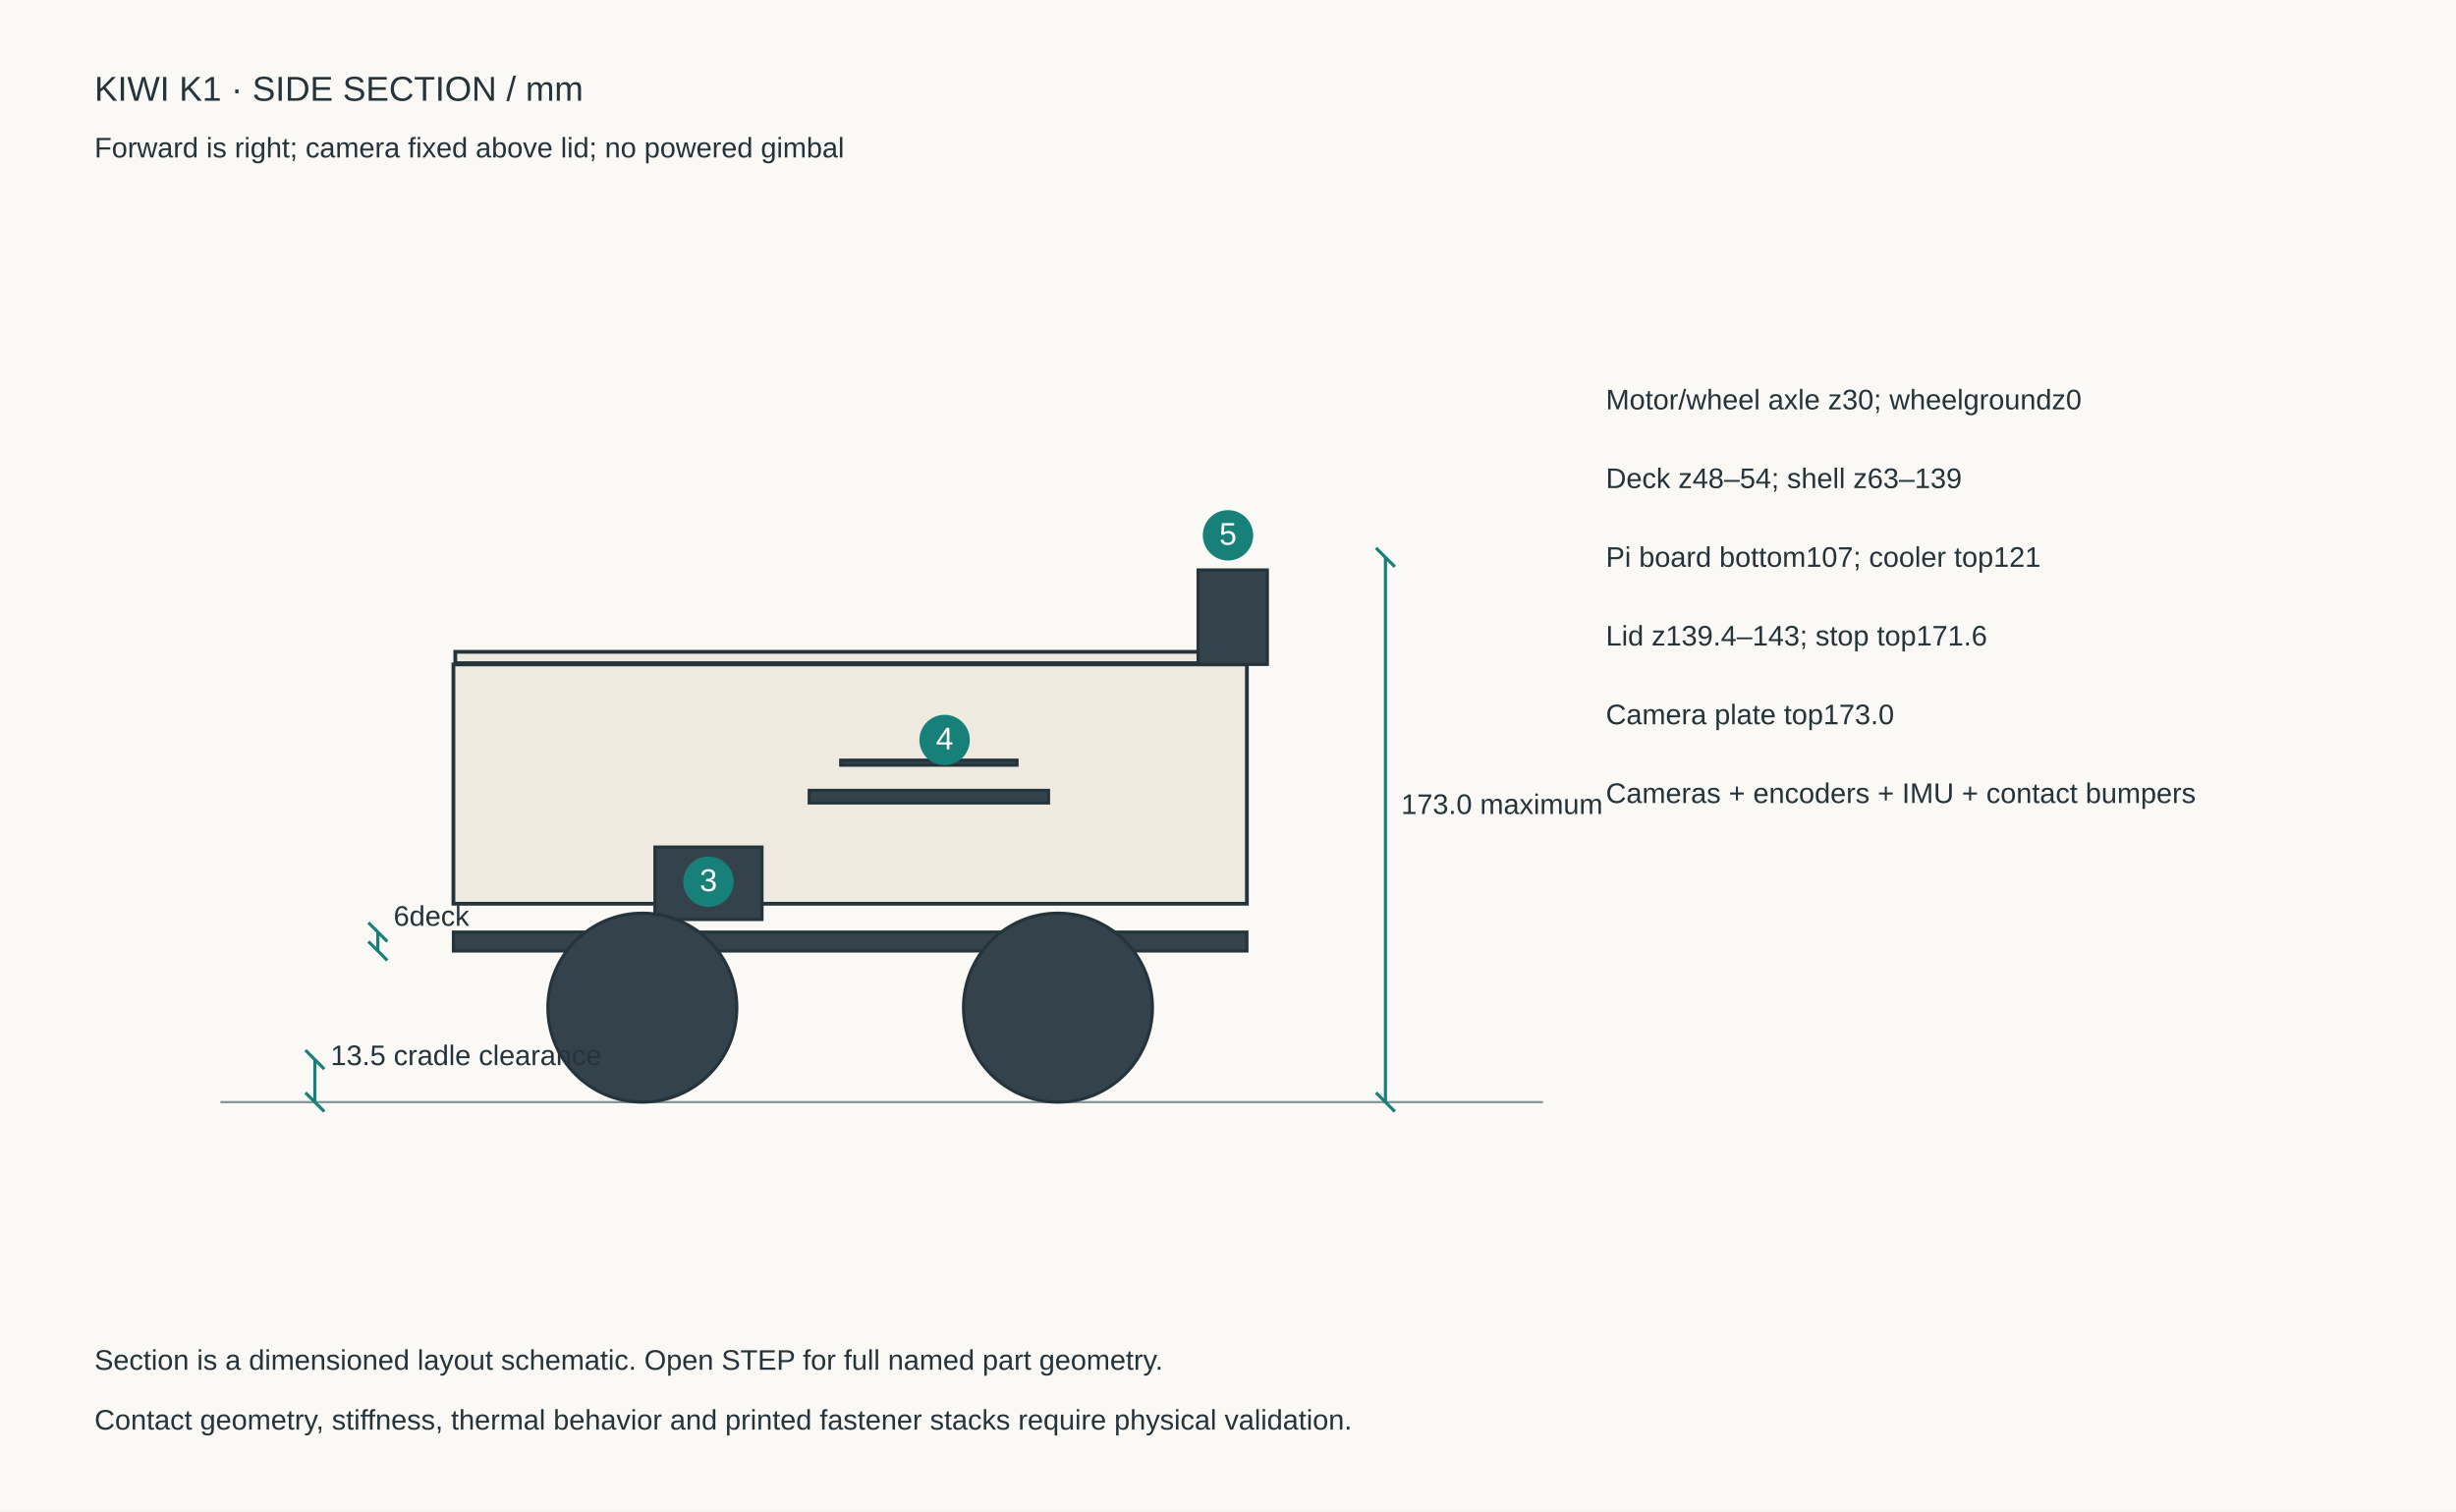
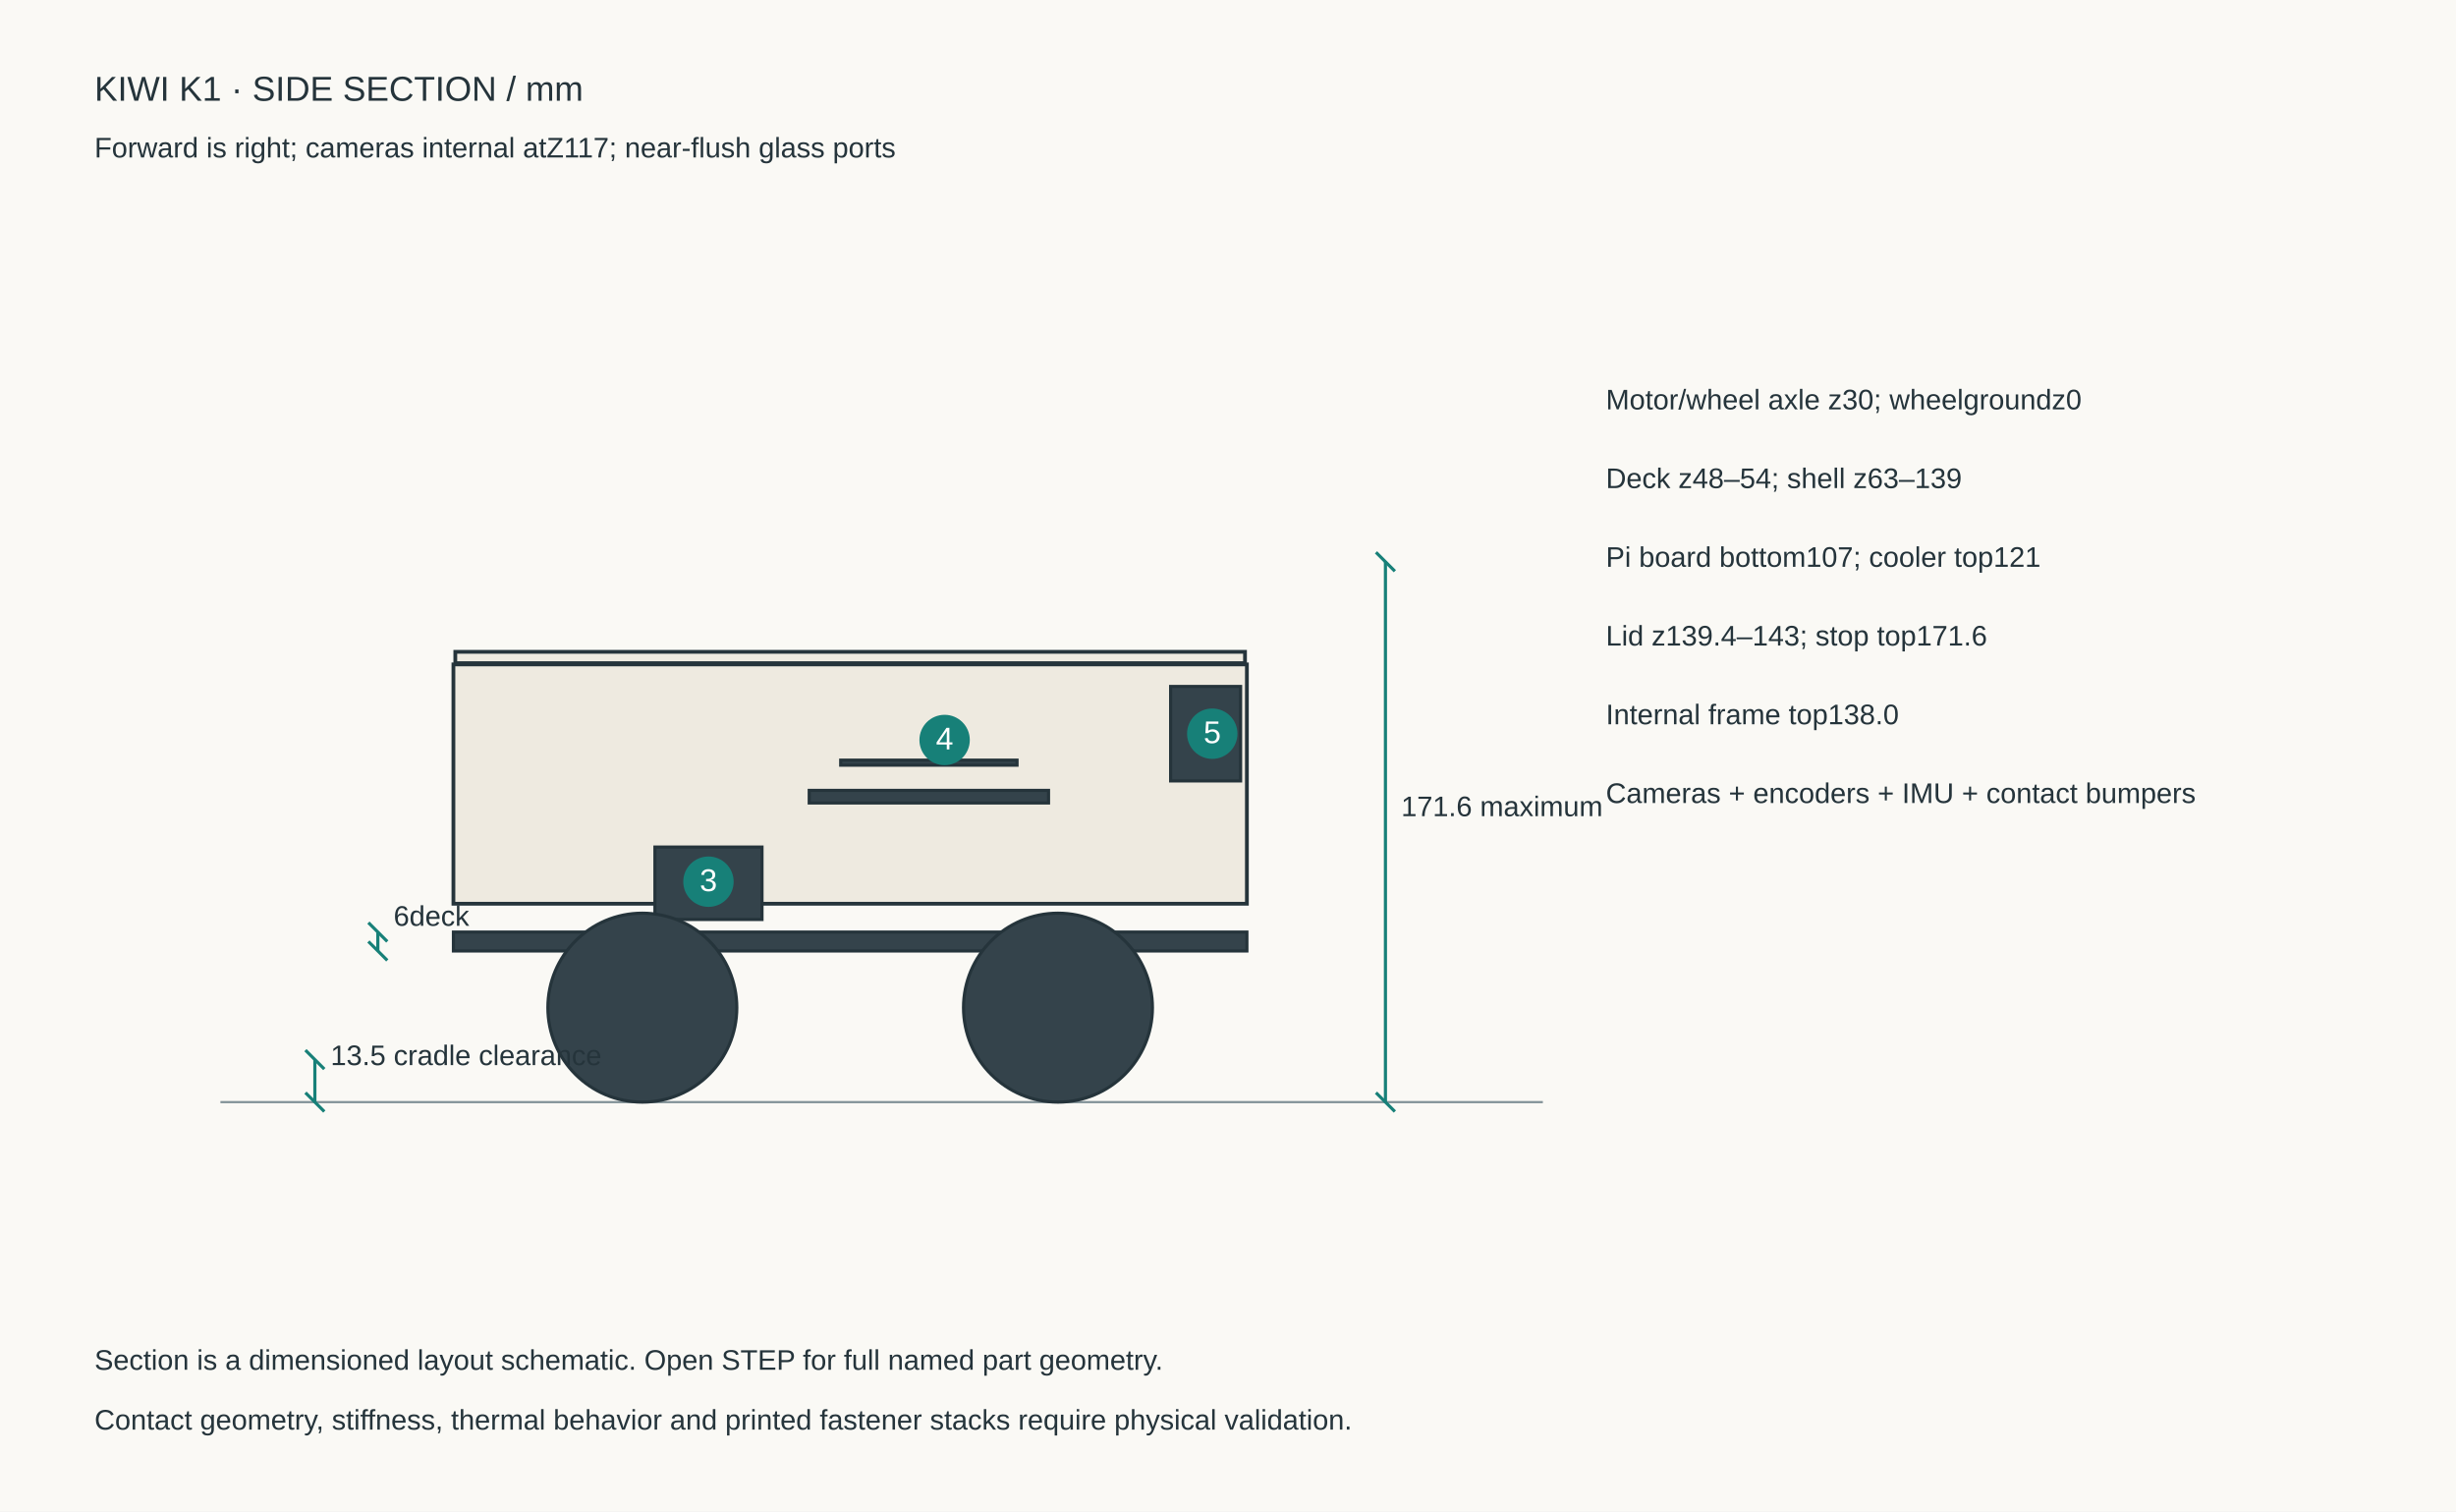
<svg xmlns="http://www.w3.org/2000/svg" viewBox="0 0 780 480">
  <style>text{font-family:Arial,sans-serif;fill:#25343b} .line{fill:none;stroke:#25343b;stroke-width:1.4}.thin{fill:none;stroke:#829298;stroke-width:.7}.dim{fill:none;stroke:#178078;stroke-width:1}.label{font-size:11px}.small{font-size:9px}.num{fill:#178078;stroke:none} .white{fill:#eeeae0;stroke:#25343b;stroke-width:1.2}.dark{fill:#34434b;stroke:#25343b;stroke-width:1}</style>
  <rect width="780" height="480" fill="#faf9f5" />
  <text x="30" y="32" class="label">KIWI K1 · SIDE SECTION / mm</text>
-   <text x="30" y="50" class="small">Forward is right; camera fixed above lid; no powered gimbal</text>
+   <text x="30" y="50" class="small">Forward is right; cameras internal atZ117; near-flush glass ports</text>
  <path d="M70,350L490,350" class="thin" />
  <rect x="144" y="211" width="252" height="76" class="white" />
  <rect x="144" y="296" width="252" height="6" class="dark" />
  <rect x="144.6" y="207.0" width="250.8" height="3.6" class="white" />
  <rect x="208" y="269" width="34" height="23" class="dark" />
  <rect x="257" y="251" width="76" height="4" class="dark" />
  <rect x="267" y="241.4" width="56" height="1.6" class="dark" />
-   <rect x="380.5" y="181.0" width="22" height="30.0" class="dark" />
+   <rect x="371.78" y="218.0" width="22.22" height="30.0" class="dark" />
  <circle cx="204" cy="320" r="30" class="dark" />
  <circle cx="336" cy="320" r="30" class="dark" />
-   <path d="M440,350L440,177.0" class="dim" />
+   <path d="M440,350L440,178.4" class="dim" />
  <path d="M437,347L443,353" class="dim" />
-   <path d="M437,174.0L443,180.0" class="dim" />
-   <text x="445.0" y="258.5" class="small">173.0 maximum</text>
+   <path d="M437,175.4L443,181.4" class="dim" />
+   <text x="445.0" y="259.2" class="small">171.6 maximum</text>
  <path d="M120,302L120,296" class="dim" />
  <path d="M117,299L123,305" class="dim" />
  <path d="M117,293L123,299" class="dim" />
  <text x="125.0" y="294.0" class="small">6deck</text>
  <path d="M100,350L100,336.5" class="dim" />
  <path d="M97,347L103,353" class="dim" />
  <path d="M97,333.5L103,339.5" class="dim" />
  <text x="105.0" y="338.25" class="small">13.5 cradle clearance</text>
  <circle cx="225" cy="280" r="8" class="num" />
  <text x="225" y="283" text-anchor="middle" fill="white" style="fill:white;font-size:10px">3</text>
  <circle cx="300" cy="235" r="8" class="num" />
  <text x="300" y="238" text-anchor="middle" fill="white" style="fill:white;font-size:10px">4</text>
-   <circle cx="390" cy="170" r="8" class="num" />
-   <text x="390" y="173" text-anchor="middle" fill="white" style="fill:white;font-size:10px">5</text>
+   <circle cx="385" cy="233" r="8" class="num" />
+   <text x="385" y="236" text-anchor="middle" fill="white" style="fill:white;font-size:10px">5</text>
  <text x="510" y="130" class="small">Motor/wheel axle z30; wheelgroundz0</text>
  <text x="510" y="155" class="small">Deck z48–54; shell z63–139</text>
  <text x="510" y="180" class="small">Pi board bottom107; cooler top121</text>
  <text x="510" y="205" class="small">Lid z139.4–143; stop top171.6</text>
-   <text x="510" y="230" class="small">Camera plate top173.0</text>
+   <text x="510" y="230" class="small">Internal frame top138.0</text>
  <text x="510" y="255" class="small">Cameras + encoders + IMU + contact bumpers</text>
  <text x="30" y="435" class="small">Section is a dimensioned layout schematic. Open STEP for full named part geometry.</text>
  <text x="30" y="454" class="small">Contact geometry, stiffness, thermal behavior and printed fastener stacks require physical validation.</text>
</svg>
